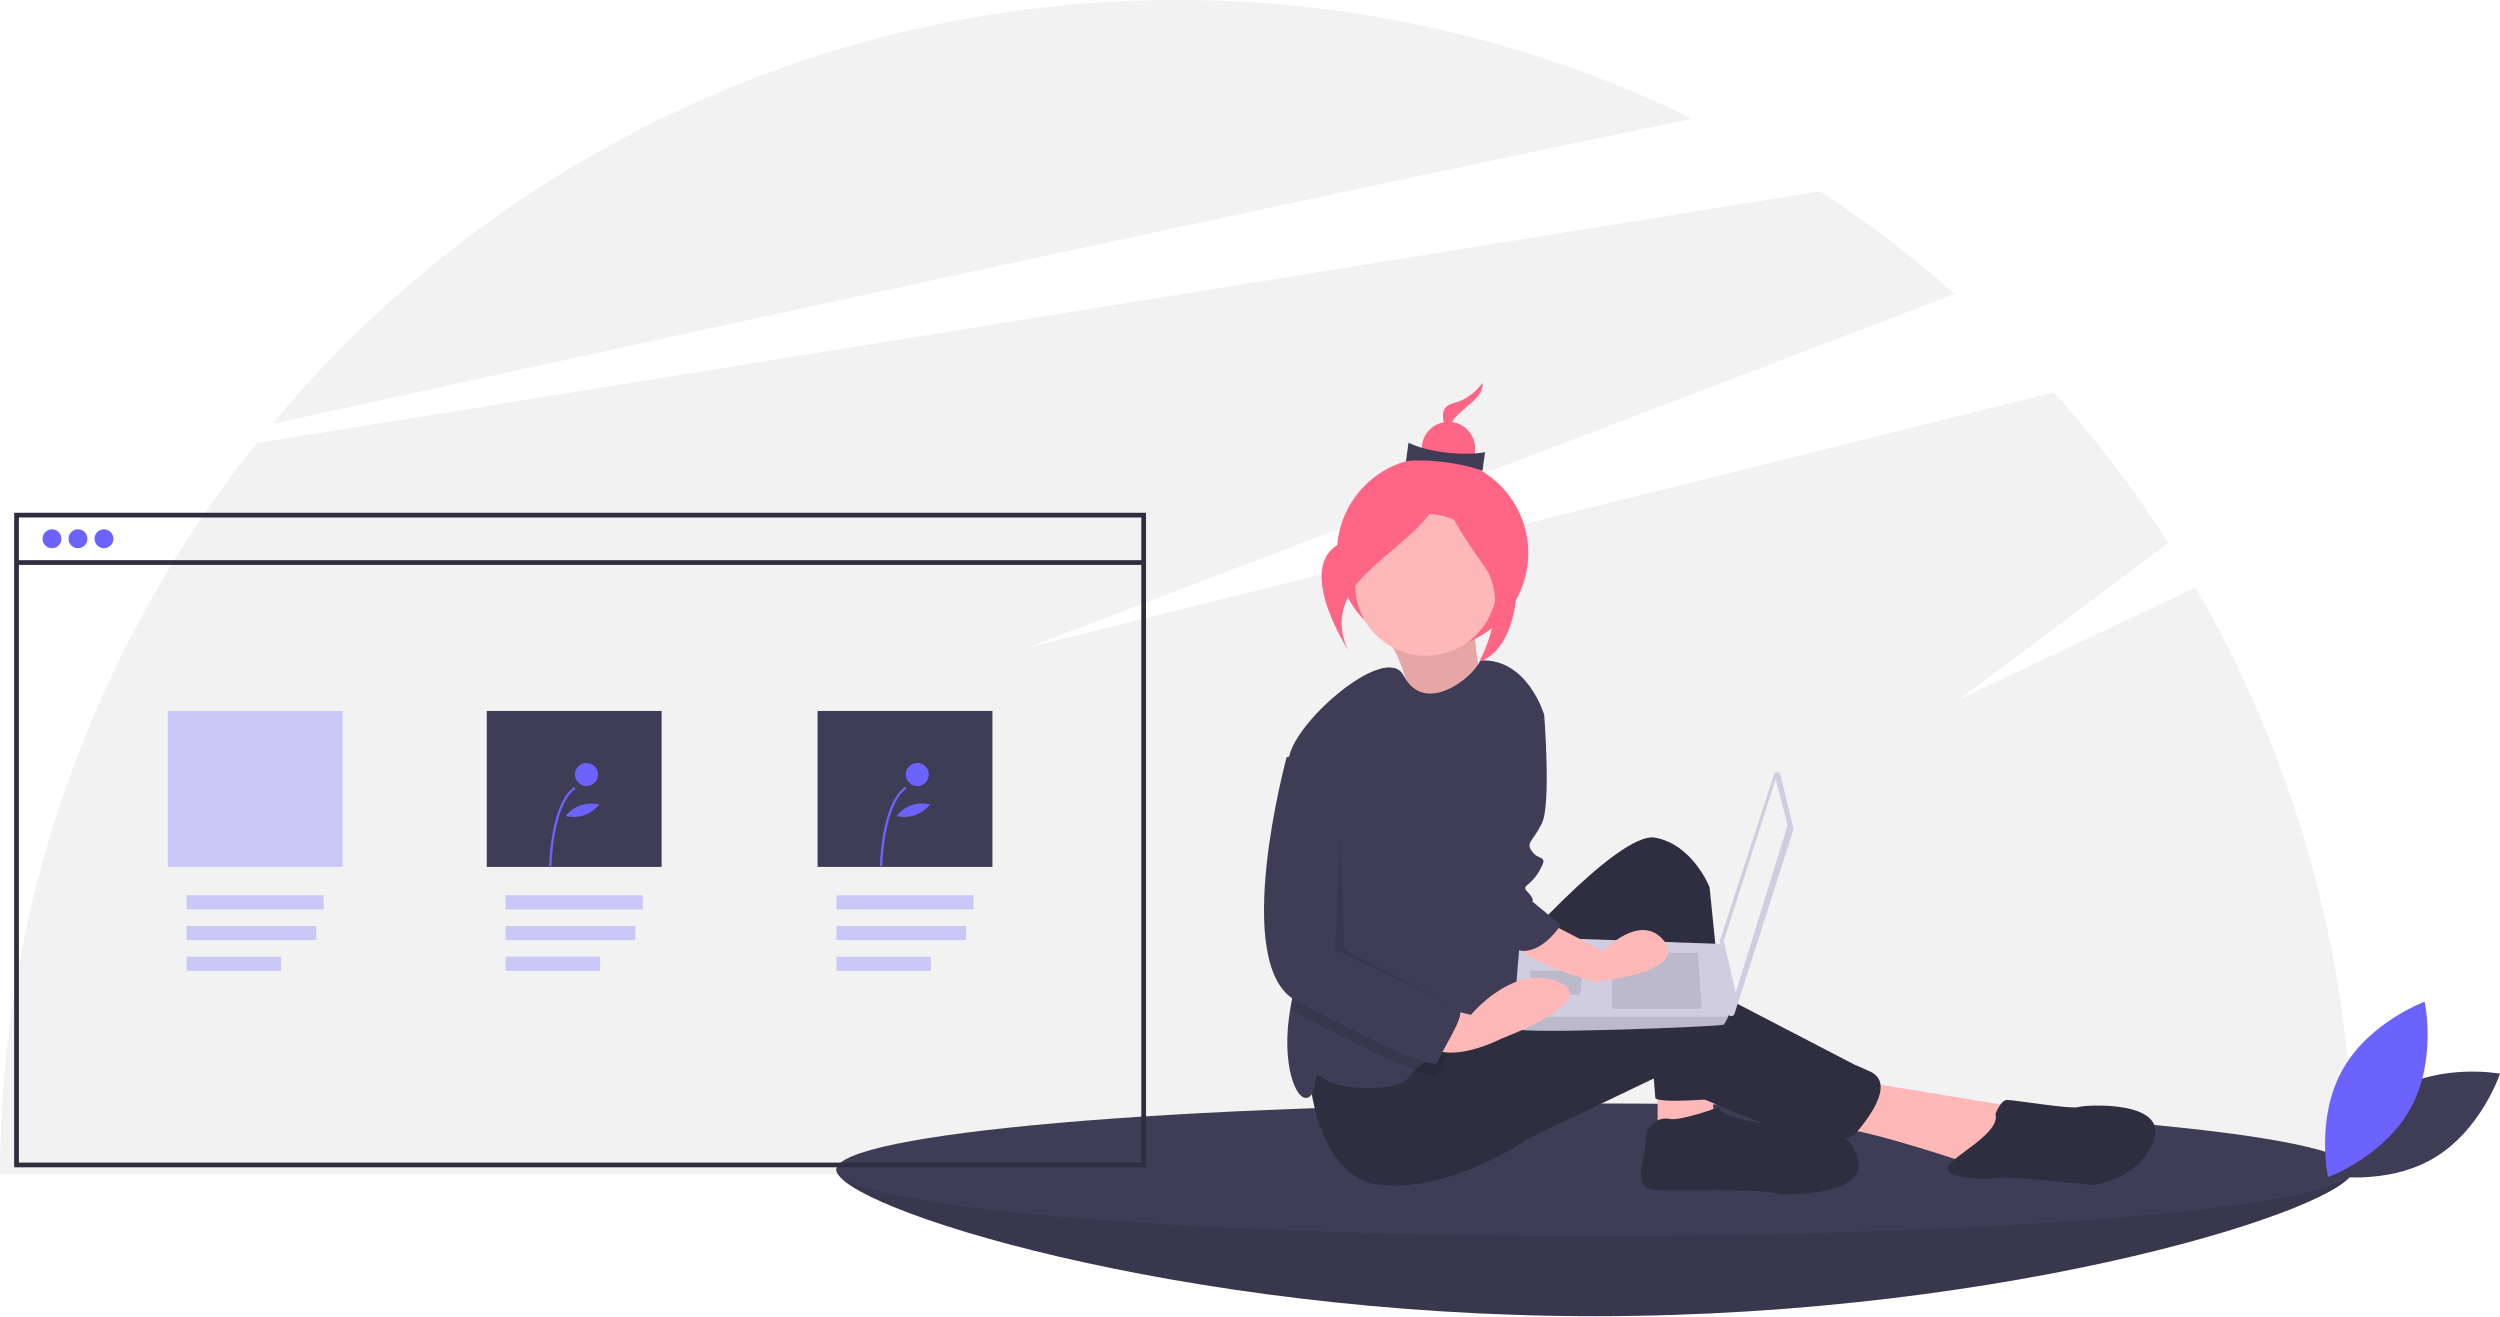
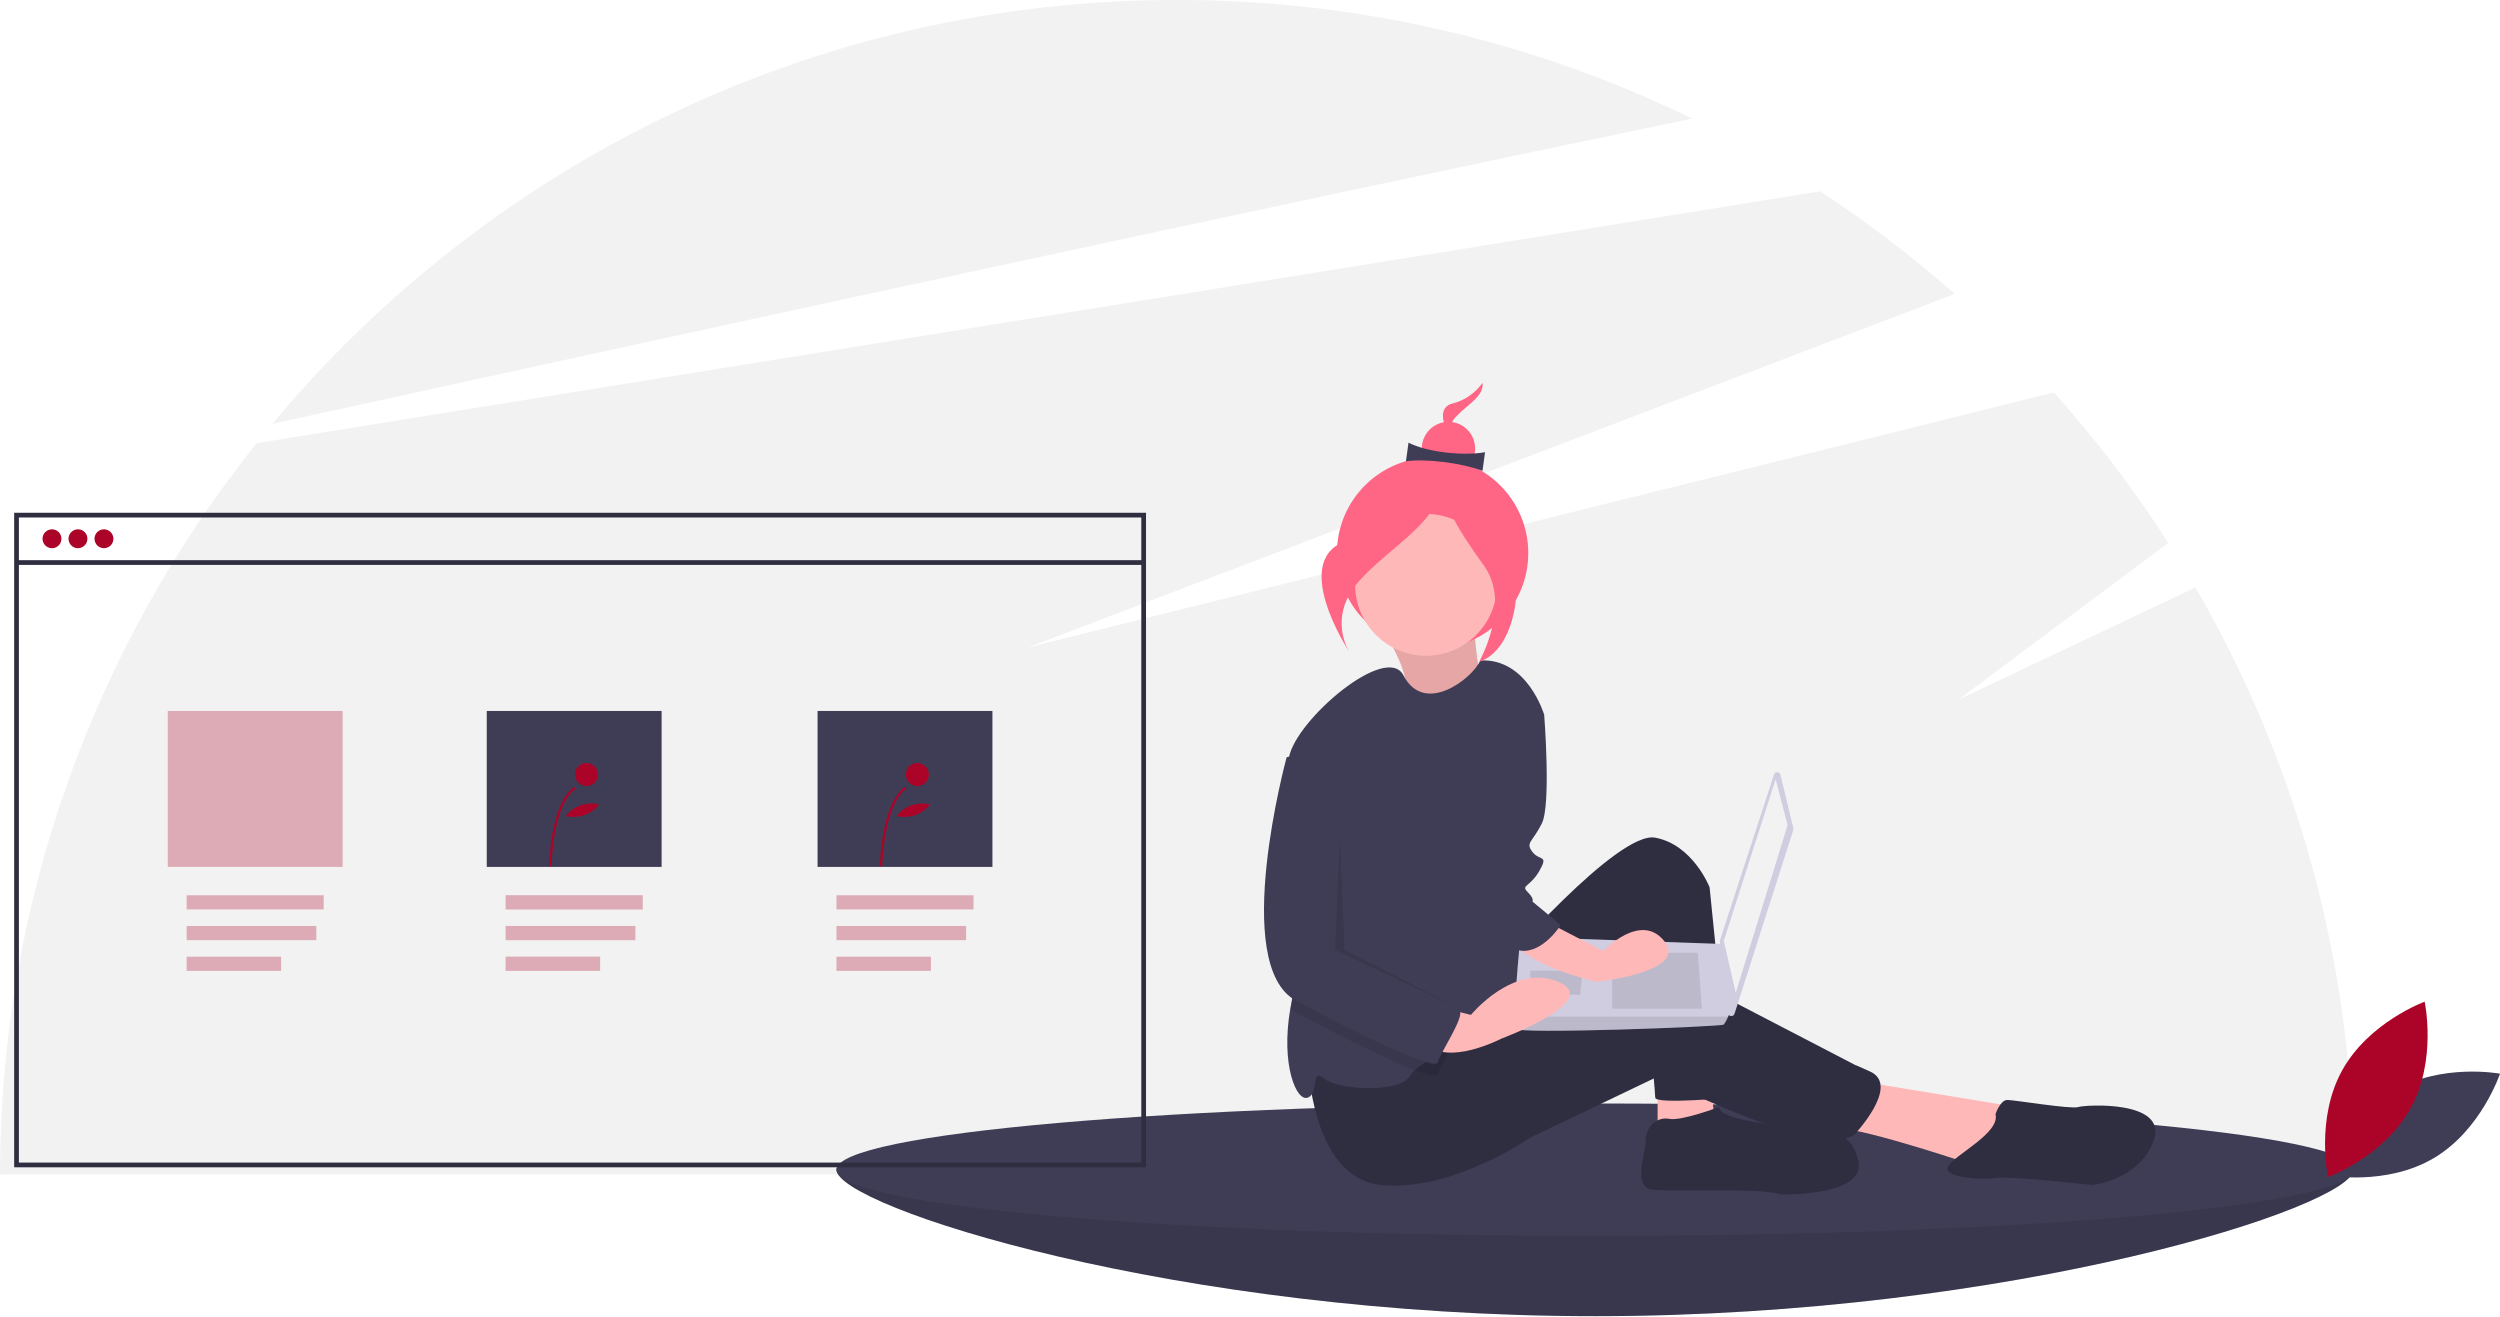
<svg xmlns="http://www.w3.org/2000/svg" id="e8c09660-db65-4061-a2dc-920e909a0453" data-name="Layer 1" width="1057.994" height="557" viewBox="0 0 1057.994 557">
  <path d="M1000.122,420.112,899.997,467.5l88.615-66.262a500.056,500.056,0,0,0-48.384-63.668L505.997,445.5,898.23,295.876a499.981,499.981,0,0,0-56.958-43.414L179.606,359.039A495.88,495.88,0,0,0,71.003,668.5h995.987A495.613,495.613,0,0,0,1000.122,420.112Z" transform="translate(-71.00317 -171.5)" fill="#f2f2f2" />
  <path d="M787.12,221.695A495.972,495.972,0,0,0,568.997,171.5c-153.83,0-291.361,69.753-382.71,179.349C342.713,316.574,615.064,257.243,787.12,221.695Z" transform="translate(-71.00317 -171.5)" fill="#f2f2f2" />
  <path d="M1066.997,666.5c0,15.464-143.717,62-321,62s-321-46.536-321-62,143.717,6,321,6S1066.997,651.036,1066.997,666.5Z" transform="translate(-71.00317 -171.5)" fill="#3f3d56" />
  <path d="M1066.997,666.5c0,15.464-143.717,62-321,62s-321-46.536-321-62,143.717,6,321,6S1066.997,651.036,1066.997,666.5Z" transform="translate(-71.00317 -171.5)" opacity="0.1" />
  <ellipse cx="674.994" cy="495" rx="321" ry="28" fill="#3f3d56" />
  <path d="M656.644,438.626s12.911,20.477,8.3,26.021,34.593,5.683,34.593,5.683-5.889-29.788-4.156-36.643Z" transform="translate(-71.00317 -171.5)" fill="#ffb8b8" />
  <path d="M656.644,438.626s12.911,20.477,8.3,26.021,34.593,5.683,34.593,5.683-5.889-29.788-4.156-36.643Z" transform="translate(-71.00317 -171.5)" opacity="0.1" />
  <circle cx="606.274" cy="234.063" r="40.484" fill="#ff6584" />
  <polygon points="701.494 453.5 701.494 477.5 725.494 472.5 723.494 455.5 701.494 453.5" fill="#ffb8b8" />
  <path d="M857.497,629l67,11-17,25s-47-16-59-16S857.497,629,857.497,629Z" transform="translate(-71.00317 -171.5)" fill="#ffb8b8" />
  <path d="M705.497,581s50-58,66-55,23,21,23,21l9,89s-32,3-32,0-6-67-6-67-47,104-72,35Z" transform="translate(-71.00317 -171.5)" fill="#2f2e41" />
  <path d="M624.497,620s1,50,31,53,63-20,63-20l54-25.87s64,33.87,83,24.87c0,0,20-21,7-27s-1,0-1,0l-77-40s-15-4-41,7-61,16-61,16Z" transform="translate(-71.00317 -171.5)" fill="#2f2e41" />
  <circle cx="603.494" cy="247.5" r="30" fill="#ffb8b8" />
  <path d="M717.497,503l-2,42s1,55-8,59c-4.55,2.02-13.69,6.08-22.14,10.52-6.34,3.32-12.29,6.84-15.61,9.87a11.194,11.194,0,0,0-2.25,2.61c-4,7-30,6-36,1s-2,6-7,8c-4.84,1.94-11.55-13.92-7.44-37.6.13-.79.28-1.59.44-2.4,4.59-22.95-2.62-77.92-1.51-99.16a37.369,37.369,0,0,1,.51-4.84c3-16,41.28-48.56,48.44-34.69,8.82,17.12,29.08,1.48,32.56-6.31,20-1,27,23,27,23Z" transform="translate(-71.00317 -171.5)" fill="#3f3d56" />
  <path d="M798.497,640s-16,6-21,5-10,3-10,9-6,20,3,21,46-1,54,2c0,0,36,1,33-14s-18-14-18-14S798.497,647,798.497,640Z" transform="translate(-71.00317 -171.5)" fill="#2f2e41" />
  <path d="M915.497,643s2-6,5-6,27,4,30,3,38-3,32,14-26,19-26,19-36-4-41-3-23,0-20-5S917.497,651,915.497,643Z" transform="translate(-71.00317 -171.5)" fill="#2f2e41" />
  <path d="M824.471,499.363l5.486,22.63a1.414,1.414,0,0,1-.027.764l-24.886,77.77a1.413,1.413,0,0,1-2.751-.271l-3.443-30.296a1.414,1.414,0,0,1,.061-.598l22.843-70.104A1.413,1.413,0,0,1,824.471,499.363Z" transform="translate(-71.00317 -171.5)" fill="#d0cde1" />
  <polygon points="751.45 329.775 756.515 349.191 734.565 420.104 729.5 398.155 751.45 329.775" fill="#f2f2f2" />
  <path d="M711.862,606.8c.844,2.533,87.797-.844,88.641-1.688a18.324,18.324,0,0,0,1.857-3.377c.794-1.688,1.52-3.377,1.52-3.377l-3.377-27.335-86.109-3.056s-2.153,23.165-2.592,33.768A25.331,25.331,0,0,0,711.862,606.8Z" transform="translate(-71.00317 -171.5)" fill="#d0cde1" />
  <polygon points="718.526 403.22 720.214 426.858 682.225 426.858 682.225 403.22 718.526 403.22" opacity="0.1" />
  <polygon points="669.562 410.818 669.789 410.773 668.718 420.949 647.612 420.949 647.612 410.818 669.562 410.818" opacity="0.1" />
  <path d="M711.862,606.8c.844,2.533,87.797-.844,88.641-1.688a18.324,18.324,0,0,0,1.857-3.377H711.803A25.331,25.331,0,0,0,711.862,606.8Z" transform="translate(-71.00317 -171.5)" opacity="0.1" />
  <path d="M698.409,333.5a22.13,22.13,0,0,1-12.769,8.778c-8.929,2.391-.073,15.809-.073,15.809s-3.22-4.879,1.425-10.046S699.112,339.34,698.409,333.5Z" transform="translate(-71.00317 -171.5)" fill="#ff6584" />
  <circle cx="612.982" cy="189.806" r="11.283" fill="#ff6584" />
  <path d="M698.39,370.762c-9.198-3.479-24.513-5.243-32.392-4.037l1.081-7.891c7.575,3.915,22.82,5.755,32.392,4.037Z" transform="translate(-71.00317 -171.5)" fill="#3f3d56" />
  <path d="M680.592,373.587s-11.527,19.174-38.332,26.351-.219,47.458-.219,47.458-9.668-14.647,4.277-30.159S682.702,391.12,680.592,373.587Z" transform="translate(-71.00317 -171.5)" fill="#ff6584" />
  <path d="M681.507,372.422s11.074,26.336,23.231,28.826,11.235,44.103-7.777,50.344c0,0,13.863-24.396,2.013-40.757S679.64,381.54,681.507,372.422Z" transform="translate(-71.00317 -171.5)" fill="#ff6584" />
  <path d="M685.357,614.52c-2.47,4.67-5.37,9.52-5.86,11.48-.33,1.33-3.99.56-9.75-1.61-11.55-4.37-31.57-14.38-50.25-24.39a15.775,15.775,0,0,1-2.44-1.6c.13-.79.28-1.59.44-2.4,4.59-22.95-2.62-77.92-1.51-99.16l8.51-2.84,17,16v68s44,24,47,26C690.027,605.02,687.917,609.67,685.357,614.52Z" transform="translate(-71.00317 -171.5)" opacity="0.1" />
  <path d="M722.497,560l27,14s16-17,26-4-29,17-29,17-34-8-35-19S722.497,560,722.497,560Z" transform="translate(-71.00317 -171.5)" fill="#ffb8b8" />
  <path d="M677.497,597l16,4s18-22,37-14-24,24-24,24-23,12-32,2S677.497,597,677.497,597Z" transform="translate(-71.00317 -171.5)" fill="#ffb8b8" />
  <path d="M712.497,465c1,1,12,9,12,9s3,38-1,46-7,8-4,12,7,1,3,8-8,6-5,9,2,4,2,4l12,10s-7.362,11.726-16.681,10.863S697.497,528,697.497,528Z" transform="translate(-71.00317 -171.5)" fill="#3f3d56" />
  <path d="M624.497,489l-9,3s-24,88,4,103,59,30,60,26,12-20,9-22-47-26-47-26V505Z" transform="translate(-71.00317 -171.5)" fill="#3f3d56" />
  <polygon points="566.994 354 564.994 402 617.994 427 568.994 402 566.994 354" opacity="0.1" />
  <path d="M1084.097,633.143c-20.155,11.884-28.088,35.774-28.088,35.774s24.745,4.621,44.9-7.263,28.088-35.774,28.088-35.774S1104.252,621.259,1084.097,633.143Z" transform="translate(-71.00317 -171.5)" fill="#3f3d56" />
-   <path d="M1091.16,640.511c-11.287,20.496-34.933,29.128-34.933,29.128s-5.347-24.598,5.94-45.094,34.933-29.128,34.933-29.128S1102.446,620.016,1091.16,640.511Z" transform="translate(-71.00317 -171.5)" fill="#6c63ff" />
-   <circle cx="21.994" cy="228" r="4" fill="#6c63ff" />
-   <circle cx="32.994" cy="228" r="4" fill="#6c63ff" />
-   <circle cx="43.994" cy="228" r="4" fill="#6c63ff" />
-   <rect x="78.994" y="378.873" width="58" height="6" fill="#6c63ff" opacity="0.3" />
-   <rect x="78.994" y="391.873" width="54.865" height="6" fill="#6c63ff" opacity="0.3" />
-   <rect x="78.994" y="404.873" width="39.973" height="6" fill="#6c63ff" opacity="0.3" />
+   <path d="M1091.16,640.511c-11.287,20.496-34.933,29.128-34.933,29.128s-5.347-24.598,5.94-45.094,34.933-29.128,34.933-29.128S1102.446,620.016,1091.16,640.511Z" transform="translate(-71.00317 -171.5)" fill="#ac0428" />
+   <circle cx="21.994" cy="228" r="4" fill="#ac0428" />
+   <circle cx="32.994" cy="228" r="4" fill="#ac0428" />
+   <circle cx="43.994" cy="228" r="4" fill="#ac0428" />
+   <rect x="78.994" y="378.873" width="58" height="6" fill="#ac0428" opacity="0.3" />
+   <rect x="78.994" y="391.873" width="54.865" height="6" fill="#ac0428" opacity="0.3" />
+   <rect x="78.994" y="404.873" width="39.973" height="6" fill="#ac0428" opacity="0.3" />
  <g opacity="0.3">
-     <rect x="213.994" y="378.873" width="58" height="6" fill="#6c63ff" />
-     <rect x="213.994" y="391.873" width="54.865" height="6" fill="#6c63ff" />
-     <rect x="213.994" y="404.873" width="39.973" height="6" fill="#6c63ff" />
-     <rect x="213.994" y="378.873" width="58" height="6" fill="#6c63ff" opacity="0.3" />
-     <rect x="213.994" y="391.873" width="54.865" height="6" fill="#6c63ff" opacity="0.3" />
-     <rect x="213.994" y="404.873" width="39.973" height="6" fill="#6c63ff" opacity="0.3" />
+     <rect x="213.994" y="378.873" width="58" height="6" fill="#ac0428" />
+     <rect x="213.994" y="391.873" width="54.865" height="6" fill="#ac0428" />
+     <rect x="213.994" y="404.873" width="39.973" height="6" fill="#ac0428" />
+     <rect x="213.994" y="378.873" width="58" height="6" fill="#ac0428" opacity="0.3" />
+     <rect x="213.994" y="391.873" width="54.865" height="6" fill="#ac0428" opacity="0.3" />
+     <rect x="213.994" y="404.873" width="39.973" height="6" fill="#ac0428" opacity="0.3" />
  </g>
-   <rect x="353.994" y="378.873" width="58" height="6" fill="#6c63ff" opacity="0.3" />
-   <rect x="353.994" y="391.873" width="54.865" height="6" fill="#6c63ff" opacity="0.3" />
-   <rect x="353.994" y="404.873" width="39.973" height="6" fill="#6c63ff" opacity="0.3" />
-   <rect x="70.994" y="300.873" width="74" height="66" fill="#6c63ff" opacity="0.3" />
+   <rect x="353.994" y="378.873" width="58" height="6" fill="#ac0428" opacity="0.3" />
+   <rect x="353.994" y="391.873" width="54.865" height="6" fill="#ac0428" opacity="0.3" />
+   <rect x="353.994" y="404.873" width="39.973" height="6" fill="#ac0428" opacity="0.3" />
+   <rect x="70.994" y="300.873" width="74" height="66" fill="#ac0428" opacity="0.3" />
  <rect x="205.994" y="300.873" width="74" height="66" fill="#3f3d56" />
  <rect x="345.994" y="300.873" width="74" height="66" fill="#3f3d56" />
-   <path d="M304.355,538.095l-.976-.019c.021-1.081.631-26.561,10.662-33.604l.561.799C304.976,512.03,304.36,537.835,304.355,538.095Z" transform="translate(-71.00317 -171.5)" fill="#6c63ff" />
-   <circle cx="248.2" cy="327.768" r="4.881" fill="#6c63ff" />
-   <path d="M318.216,516.504a15.198,15.198,0,0,1-7.841.339,13.85,13.85,0,0,1,14.24-4.884A15.198,15.198,0,0,1,318.216,516.504Z" transform="translate(-71.00317 -171.5)" fill="#6c63ff" />
-   <path d="M444.355,538.095l-.976-.019c.021-1.081.631-26.561,10.662-33.604l.561.799C444.976,512.03,444.36,537.835,444.355,538.095Z" transform="translate(-71.00317 -171.5)" fill="#6c63ff" />
-   <circle cx="388.2" cy="327.768" r="4.881" fill="#6c63ff" />
-   <path d="M458.216,516.504a15.198,15.198,0,0,1-7.841.339,13.85,13.85,0,0,1,14.24-4.884A15.198,15.198,0,0,1,458.216,516.504Z" transform="translate(-71.00317 -171.5)" fill="#6c63ff" />
+   <path d="M304.355,538.095l-.976-.019c.021-1.081.631-26.561,10.662-33.604l.561.799C304.976,512.03,304.36,537.835,304.355,538.095Z" transform="translate(-71.00317 -171.5)" fill="#ac0428" />
+   <circle cx="248.2" cy="327.768" r="4.881" fill="#ac0428" />
+   <path d="M318.216,516.504a15.198,15.198,0,0,1-7.841.339,13.85,13.85,0,0,1,14.24-4.884A15.198,15.198,0,0,1,318.216,516.504Z" transform="translate(-71.00317 -171.5)" fill="#ac0428" />
+   <path d="M444.355,538.095l-.976-.019c.021-1.081.631-26.561,10.662-33.604l.561.799C444.976,512.03,444.36,537.835,444.355,538.095Z" transform="translate(-71.00317 -171.5)" fill="#ac0428" />
+   <circle cx="388.2" cy="327.768" r="4.881" fill="#ac0428" />
+   <path d="M458.216,516.504a15.198,15.198,0,0,1-7.841.339,13.85,13.85,0,0,1,14.24-4.884A15.198,15.198,0,0,1,458.216,516.504Z" transform="translate(-71.00317 -171.5)" fill="#ac0428" />
  <path d="M555.997,665.5h-479v-277h479Zm-477-2h475v-273h-475Z" transform="translate(-71.00317 -171.5)" fill="#2f2e41" />
  <rect x="6.994" y="237.065" width="477" height="2" fill="#2f2e41" />
</svg>
